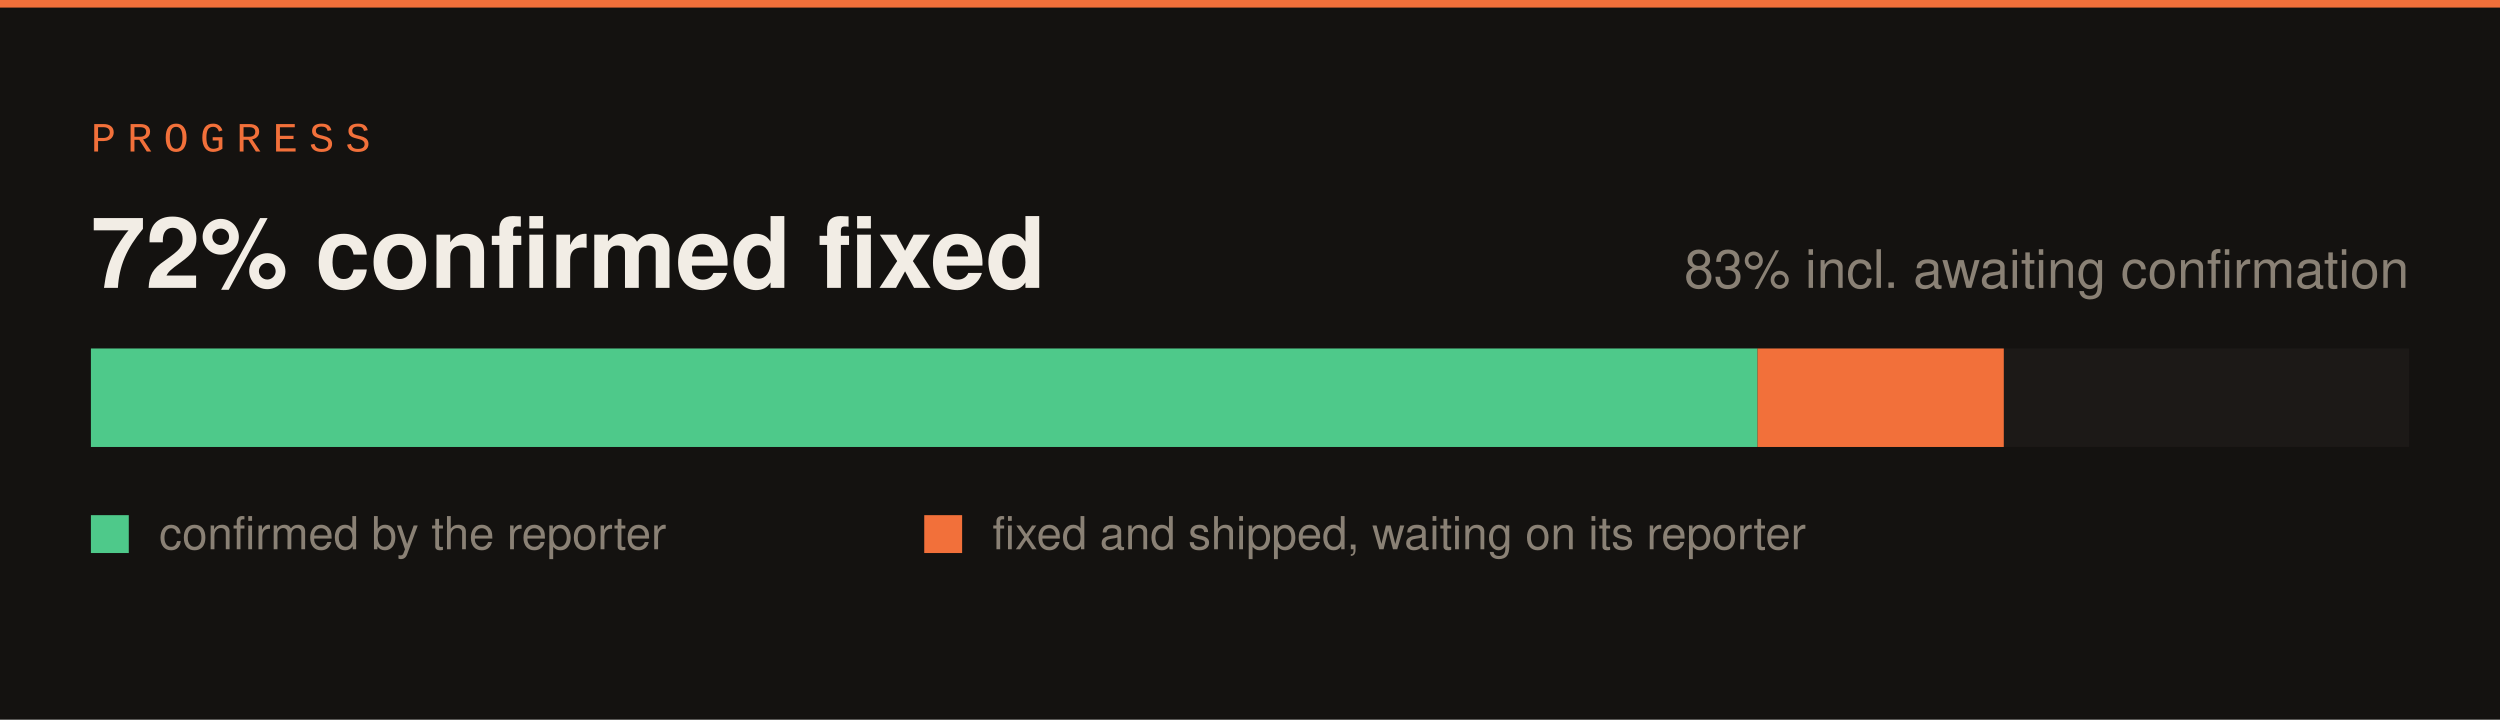
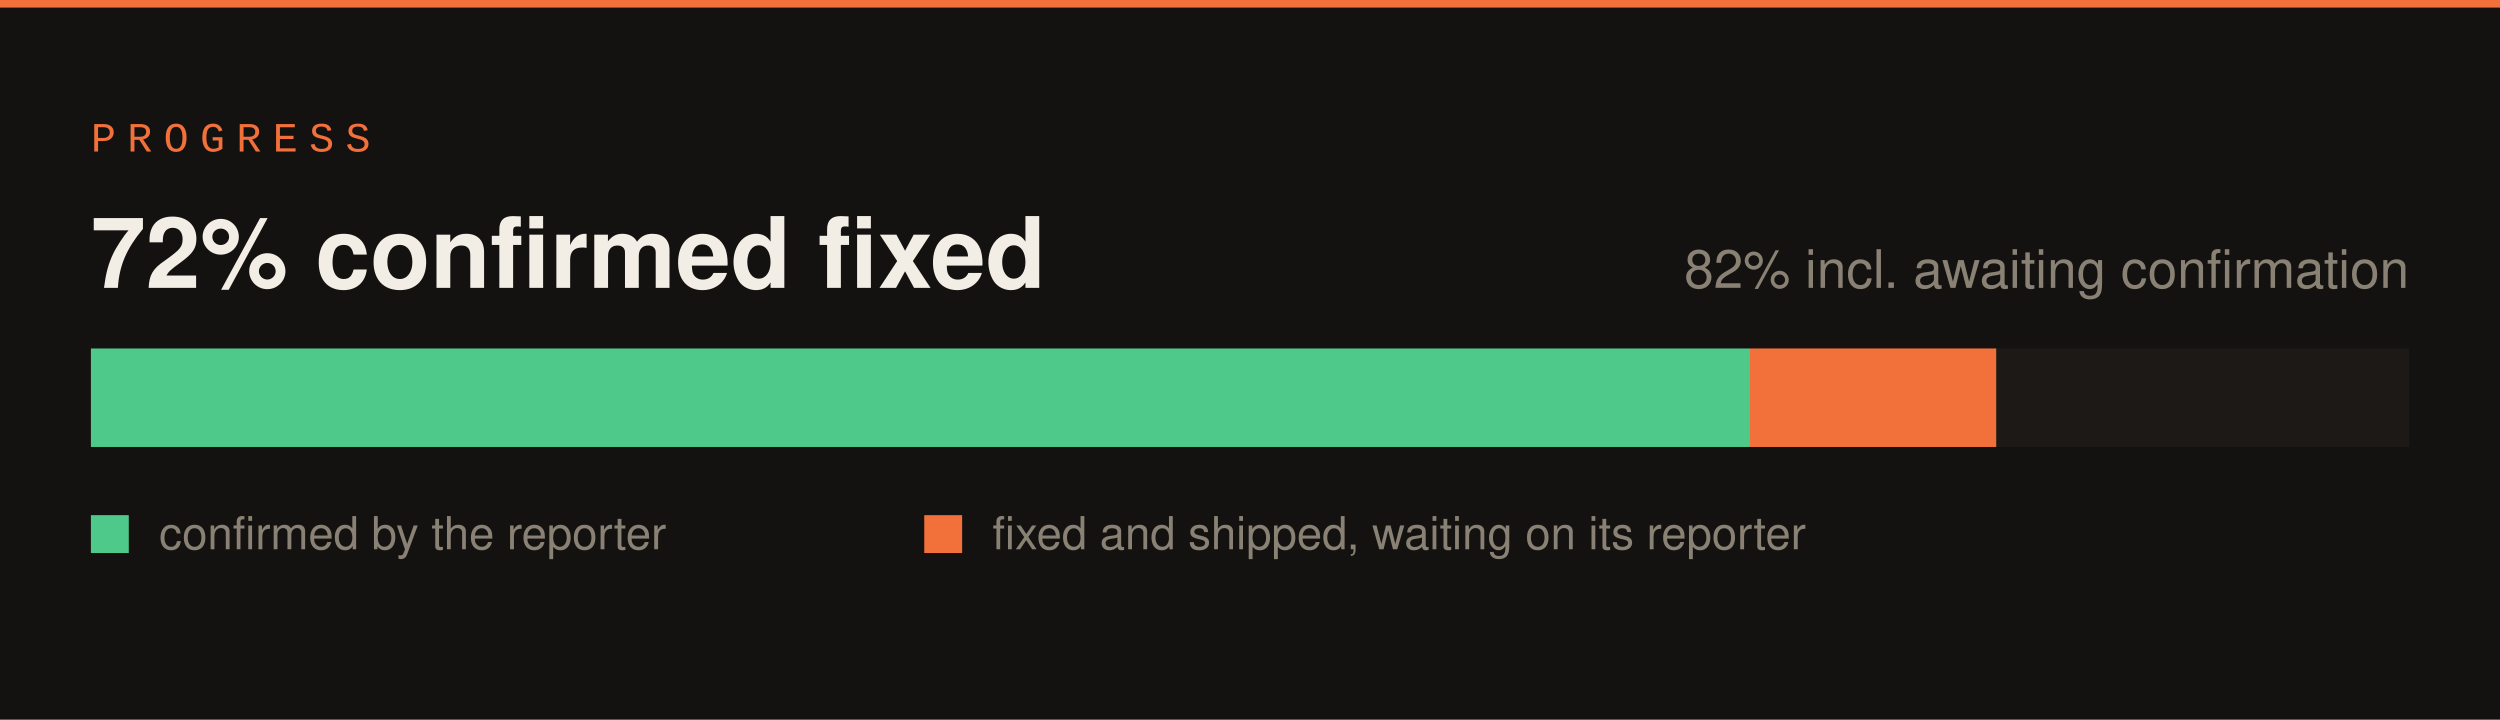
<svg xmlns="http://www.w3.org/2000/svg" width="660" height="190" viewBox="0 0 660 190">
  <rect width="660" height="190" fill="#141210" />
  <rect x="0" y="0" width="660" height="2" fill="#f2703a" />
  <text x="24" y="40" font-family="SFMono-Regular,Consolas,Liberation Mono,monospace" font-size="11" letter-spacing="3" fill="#f2703a">PROGRESS</text>
  <rect x="24" y="92" width="612" height="26" fill="#1c1917" />
-   <rect x="24" y="92" width="440" height="26" fill="#4ec98a" />
-   <rect x="464" y="92" width="65" height="26" fill="#f2703a" />
+   <rect x="24" y="92" width="438" height="26" fill="#4ec98a" />
+   <rect x="462" y="92" width="65" height="26" fill="#f2703a" />
  <text x="24" y="76" font-family="-apple-system,Segoe UI,Helvetica,Arial,sans-serif" font-size="26" font-weight="700" fill="#f2ede5">72% confirmed fixed</text>
-   <text x="636" y="76" font-family="-apple-system,Segoe UI,Helvetica,Arial,sans-serif" font-size="14" fill="#8a8175" text-anchor="end">83% incl. awaiting confirmation</text>
+   <text x="636" y="76" font-family="-apple-system,Segoe UI,Helvetica,Arial,sans-serif" font-size="14" fill="#8a8175" text-anchor="end">82% incl. awaiting confirmation</text>
  <rect x="24" y="136" width="10" height="10" fill="#4ec98a" />
  <text x="42" y="145" font-family="-apple-system,Segoe UI,Helvetica,Arial,sans-serif" font-size="12" fill="#8a8175">confirmed by the reporter</text>
  <rect x="244" y="136" width="10" height="10" fill="#f2703a" />
  <text x="262" y="145" font-family="-apple-system,Segoe UI,Helvetica,Arial,sans-serif" font-size="12" fill="#8a8175">fixed and shipped, waiting on its reporter</text>
</svg>
